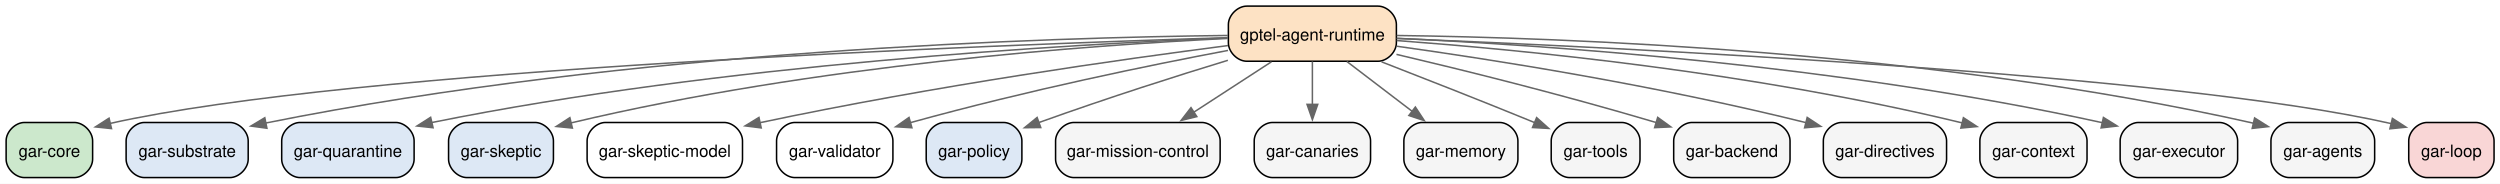
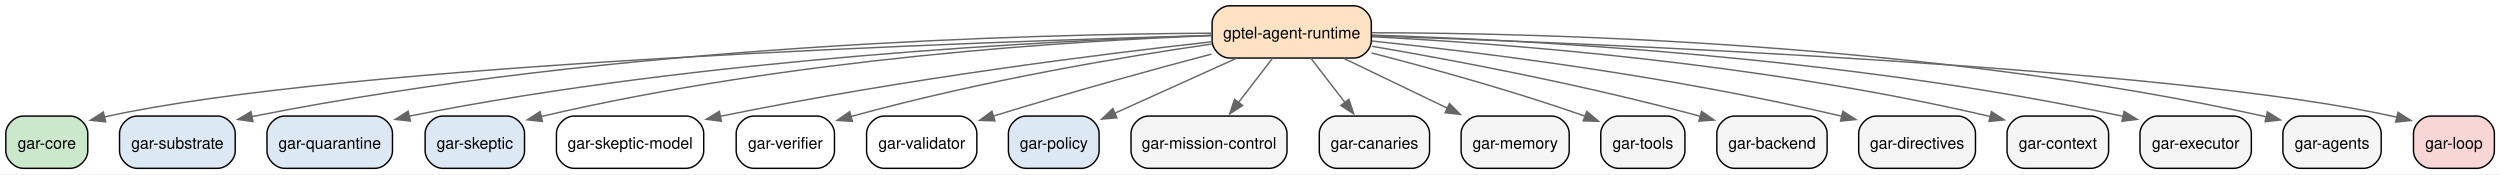
- <svg xmlns="http://www.w3.org/2000/svg" width="1633pt" height="120pt" viewBox="0.00 0.00 1633.00 120.00">
+ <svg xmlns="http://www.w3.org/2000/svg" width="1723pt" height="120pt" viewBox="0.00 0.00 1723.00 120.00">
  <g id="graph0" class="graph" transform="scale(1 1) rotate(0) translate(4 116)">
-     <polygon fill="white" stroke="none" points="-4,4 -4,-116 1629.12,-116 1629.12,4 -4,4" />
+     <polygon fill="white" stroke="none" points="-4,4 -4,-116 1719.12,-116 1719.12,4 -4,4" />
    <g id="node1" class="node">
-       <path fill="#fde2c4" stroke="black" d="M896.12,-112C896.12,-112 810.38,-112 810.38,-112 804.38,-112 798.38,-106 798.38,-100 798.38,-100 798.38,-88 798.38,-88 798.38,-82 804.38,-76 810.38,-76 810.38,-76 896.12,-76 896.12,-76 902.12,-76 908.12,-82 908.12,-88 908.12,-88 908.12,-100 908.12,-100 908.12,-106 902.12,-112 896.12,-112" />
-       <text xml:space="preserve" text-anchor="middle" x="853.25" y="-89.55" font-family="Helvetica,sans-Serif" font-size="11.00">gptel-agent-runtime</text>
+       <path fill="#fde2c4" stroke="black" d="M929.12,-112C929.12,-112 843.38,-112 843.38,-112 837.38,-112 831.38,-106 831.38,-100 831.38,-100 831.38,-88 831.38,-88 831.38,-82 837.38,-76 843.38,-76 843.38,-76 929.12,-76 929.12,-76 935.12,-76 941.12,-82 941.12,-88 941.12,-88 941.12,-100 941.12,-100 941.12,-106 935.12,-112 929.12,-112" />
+       <text xml:space="preserve" text-anchor="middle" x="886.25" y="-89.55" font-family="Helvetica,sans-Serif" font-size="11.00">gptel-agent-runtime</text>
    </g>
    <g id="node2" class="node">
      <path fill="#cce8cc" stroke="black" d="M44.5,-36C44.5,-36 12,-36 12,-36 6,-36 0,-30 0,-24 0,-24 0,-12 0,-12 0,-6 6,0 12,0 12,0 44.5,0 44.5,0 50.5,0 56.5,-6 56.5,-12 56.5,-12 56.5,-24 56.5,-24 56.5,-30 50.5,-36 44.5,-36" />
      <text xml:space="preserve" text-anchor="middle" x="28.25" y="-13.55" font-family="Helvetica,sans-Serif" font-size="11.00">gar-core</text>
    </g>
    <g id="edge1" class="edge">
-       <path fill="none" stroke="#666666" d="M798.09,-91.42C646.78,-86.71 226.56,-71.03 67.8,-35.35" />
-       <polygon fill="#666666" stroke="#666666" points="68.84,-32 58.31,-33.1 67.23,-38.81 68.84,-32" />
+       <path fill="none" stroke="#666666" d="M831.07,-91.61C675.27,-87.29 233.25,-72.35 67.79,-35.35" />
+       <polygon fill="#666666" stroke="#666666" points="68.84,-32 58.3,-33.11 67.23,-38.81 68.84,-32" />
    </g>
    <g id="node3" class="node">
      <path fill="#dde8f5" stroke="black" d="M146.12,-36C146.12,-36 90.38,-36 90.38,-36 84.38,-36 78.38,-30 78.38,-24 78.38,-24 78.38,-12 78.38,-12 78.38,-6 84.38,0 90.38,0 90.38,0 146.12,0 146.12,0 152.12,0 158.12,-6 158.12,-12 158.12,-12 158.12,-24 158.12,-24 158.12,-30 152.12,-36 146.12,-36" />
      <text xml:space="preserve" text-anchor="middle" x="118.25" y="-13.55" font-family="Helvetica,sans-Serif" font-size="11.00">gar-substrate</text>
    </g>
    <g id="edge2" class="edge">
-       <path fill="none" stroke="#666666" d="M798.09,-92.84C682.78,-91.55 407.98,-83.51 169.35,-35.6" />
-       <polygon fill="#666666" stroke="#666666" points="170.35,-32.23 159.86,-33.66 168.96,-39.09 170.35,-32.23" />
+       <path fill="none" stroke="#666666" d="M831.2,-93.14C711.97,-92.48 421.14,-85.64 169.56,-35.63" />
+       <polygon fill="#666666" stroke="#666666" points="170.35,-32.22 159.85,-33.67 168.96,-39.08 170.35,-32.22" />
    </g>
    <g id="node4" class="node">
      <path fill="#dde8f5" stroke="black" d="M254.5,-36C254.5,-36 192,-36 192,-36 186,-36 180,-30 180,-24 180,-24 180,-12 180,-12 180,-6 186,0 192,0 192,0 254.5,0 254.5,0 260.5,0 266.5,-6 266.5,-12 266.5,-12 266.5,-24 266.5,-24 266.5,-30 260.5,-36 254.5,-36" />
      <text xml:space="preserve" text-anchor="middle" x="223.25" y="-13.55" font-family="Helvetica,sans-Serif" font-size="11.00">gar-quarantine</text>
    </g>
    <g id="edge3" class="edge">
-       <path fill="none" stroke="#666666" d="M798,-91.21C694.89,-87.06 466.55,-74.03 278.25,-36 278.13,-35.98 278.02,-35.95 277.9,-35.93" />
-       <polygon fill="#666666" stroke="#666666" points="278.88,-32.56 268.35,-33.7 277.29,-39.38 278.88,-32.56" />
+       <path fill="none" stroke="#666666" d="M831.2,-91.63C723.85,-88.13 479.44,-76.08 278.25,-36 278.13,-35.98 278.02,-35.95 277.9,-35.93" />
+       <polygon fill="#666666" stroke="#666666" points="278.88,-32.56 268.35,-33.72 277.3,-39.38 278.88,-32.56" />
    </g>
    <g id="node5" class="node">
      <path fill="#dde8f5" stroke="black" d="M345.5,-36C345.5,-36 301,-36 301,-36 295,-36 289,-30 289,-24 289,-24 289,-12 289,-12 289,-6 295,0 301,0 301,0 345.5,0 345.5,0 351.5,0 357.5,-6 357.5,-12 357.5,-12 357.5,-24 357.5,-24 357.5,-30 351.5,-36 345.5,-36" />
      <text xml:space="preserve" text-anchor="middle" x="323.25" y="-13.55" font-family="Helvetica,sans-Serif" font-size="11.00">gar-skeptic</text>
    </g>
    <g id="edge4" class="edge">
-       <path fill="none" stroke="#666666" d="M797.93,-90.89C709.1,-86.54 529.35,-73.83 368.9,-35.7" />
-       <polygon fill="#666666" stroke="#666666" points="369.88,-32.34 359.34,-33.39 368.24,-39.15 369.88,-32.34" />
+       <path fill="none" stroke="#666666" d="M831.03,-91.47C737.49,-87.89 542.08,-76.18 368.97,-35.71" />
+       <polygon fill="#666666" stroke="#666666" points="369.87,-32.32 359.34,-33.41 368.25,-39.13 369.87,-32.32" />
    </g>
    <g id="node6" class="node">
      <path fill="#ffffff" stroke="black" d="M469,-36C469,-36 391.5,-36 391.5,-36 385.5,-36 379.5,-30 379.5,-24 379.5,-24 379.5,-12 379.5,-12 379.5,-6 385.5,0 391.5,0 391.5,0 469,0 469,0 475,0 481,-6 481,-12 481,-12 481,-24 481,-24 481,-30 475,-36 469,-36" />
      <text xml:space="preserve" text-anchor="middle" x="430.25" y="-13.55" font-family="Helvetica,sans-Serif" font-size="11.00">gar-skeptic-model</text>
    </g>
    <g id="edge5" class="edge">
-       <path fill="none" stroke="#666666" d="M798.16,-86.24C729.28,-77.35 607.62,-60.25 492.36,-35.85" />
-       <polygon fill="#666666" stroke="#666666" points="493.22,-32.45 482.71,-33.78 491.75,-39.29 493.22,-32.45" />
+       <path fill="none" stroke="#666666" d="M831.06,-87.2C756.68,-78.91 620.02,-61.97 492.36,-35.82" />
+       <polygon fill="#666666" stroke="#666666" points="493.2,-32.42 482.7,-33.82 491.78,-39.28 493.2,-32.42" />
    </g>
    <g id="node7" class="node">
-       <path fill="#ffffff" stroke="black" d="M567.25,-36C567.25,-36 515.25,-36 515.25,-36 509.25,-36 503.25,-30 503.25,-24 503.25,-24 503.25,-12 503.25,-12 503.25,-6 509.25,0 515.25,0 515.25,0 567.25,0 567.25,0 573.25,0 579.25,-6 579.25,-12 579.25,-12 579.25,-24 579.25,-24 579.25,-30 573.25,-36 567.25,-36" />
-       <text xml:space="preserve" text-anchor="middle" x="541.25" y="-13.55" font-family="Helvetica,sans-Serif" font-size="11.00">gar-validator</text>
+       <path fill="#ffffff" stroke="black" d="M559.12,-36C559.12,-36 515.38,-36 515.38,-36 509.38,-36 503.38,-30 503.38,-24 503.38,-24 503.38,-12 503.38,-12 503.38,-6 509.38,0 515.38,0 515.38,0 559.12,0 559.12,0 565.12,0 571.12,-6 571.12,-12 571.12,-12 571.12,-24 571.12,-24 571.12,-30 565.12,-36 559.12,-36" />
+       <text xml:space="preserve" text-anchor="middle" x="537.25" y="-13.55" font-family="Helvetica,sans-Serif" font-size="11.00">gar-verifier</text>
    </g>
    <g id="edge6" class="edge">
-       <path fill="none" stroke="#666666" d="M798.12,-83.06C746.99,-73.39 668.64,-57.43 590.63,-35.88" />
-       <polygon fill="#666666" stroke="#666666" points="591.66,-32.54 581.09,-33.21 589.77,-39.28 591.66,-32.54" />
+       <path fill="none" stroke="#666666" d="M830.94,-85.62C771.84,-77.07 675.39,-61.22 582.46,-35.7" />
+       <polygon fill="#666666" stroke="#666666" points="583.47,-32.35 572.9,-33.03 581.59,-39.09 583.47,-32.35" />
    </g>
    <g id="node8" class="node">
-       <path fill="#dde8f5" stroke="black" d="M651.5,-36C651.5,-36 613,-36 613,-36 607,-36 601,-30 601,-24 601,-24 601,-12 601,-12 601,-6 607,0 613,0 613,0 651.5,0 651.5,0 657.5,0 663.5,-6 663.5,-12 663.5,-12 663.5,-24 663.5,-24 663.5,-30 657.5,-36 651.5,-36" />
-       <text xml:space="preserve" text-anchor="middle" x="632.25" y="-13.55" font-family="Helvetica,sans-Serif" font-size="11.00">gar-policy</text>
+       <path fill="#ffffff" stroke="black" d="M657.25,-36C657.25,-36 605.25,-36 605.25,-36 599.25,-36 593.25,-30 593.25,-24 593.25,-24 593.25,-12 593.25,-12 593.25,-6 599.25,0 605.25,0 605.25,0 657.25,0 657.25,0 663.25,0 669.25,-6 669.25,-12 669.25,-12 669.25,-24 669.25,-24 669.25,-30 663.25,-36 657.25,-36" />
+       <text xml:space="preserve" text-anchor="middle" x="631.25" y="-13.55" font-family="Helvetica,sans-Serif" font-size="11.00">gar-validator</text>
    </g>
    <g id="edge7" class="edge">
-       <path fill="none" stroke="#666666" d="M798.05,-76.61C764.97,-66.52 721.92,-52.92 674.61,-35.97" />
-       <polygon fill="#666666" stroke="#666666" points="675.82,-32.69 665.22,-32.58 673.44,-39.27 675.82,-32.69" />
+       <path fill="none" stroke="#666666" d="M830.89,-78.71C791.69,-68.36 737.69,-53.63 680.42,-35.94" />
+       <polygon fill="#666666" stroke="#666666" points="681.72,-32.68 671.14,-33.05 679.64,-39.36 681.72,-32.68" />
    </g>
    <g id="node9" class="node">
-       <path fill="#f5f5f5" stroke="black" d="M781,-36C781,-36 697.5,-36 697.5,-36 691.5,-36 685.5,-30 685.5,-24 685.5,-24 685.5,-12 685.5,-12 685.5,-6 691.5,0 697.5,0 697.5,0 781,0 781,0 787,0 793,-6 793,-12 793,-12 793,-24 793,-24 793,-30 787,-36 781,-36" />
-       <text xml:space="preserve" text-anchor="middle" x="739.25" y="-13.55" font-family="Helvetica,sans-Serif" font-size="11.00">gar-mission-control</text>
+       <path fill="#dde8f5" stroke="black" d="M741.5,-36C741.5,-36 703,-36 703,-36 697,-36 691,-30 691,-24 691,-24 691,-12 691,-12 691,-6 697,0 703,0 703,0 741.5,0 741.5,0 747.5,0 753.5,-6 753.5,-12 753.5,-12 753.5,-24 753.5,-24 753.5,-30 747.5,-36 741.5,-36" />
+       <text xml:space="preserve" text-anchor="middle" x="722.25" y="-13.55" font-family="Helvetica,sans-Serif" font-size="11.00">gar-policy</text>
    </g>
    <g id="edge8" class="edge">
-       <path fill="none" stroke="#666666" d="M826.52,-75.65C811.34,-65.79 792.12,-53.32 775.58,-42.58" />
-       <polygon fill="#666666" stroke="#666666" points="777.77,-39.83 767.48,-37.32 773.96,-45.7 777.77,-39.83" />
+       <path fill="none" stroke="#666666" d="M847.8,-75.65C822.67,-64.31 789.85,-49.5 764.07,-37.87" />
+       <polygon fill="#666666" stroke="#666666" points="765.79,-34.81 755.24,-33.88 762.91,-41.19 765.79,-34.81" />
    </g>
    <g id="node10" class="node">
-       <path fill="#f5f5f5" stroke="black" d="M879.25,-36C879.25,-36 827.25,-36 827.25,-36 821.25,-36 815.25,-30 815.25,-24 815.25,-24 815.25,-12 815.25,-12 815.25,-6 821.25,0 827.25,0 827.25,0 879.25,0 879.25,0 885.25,0 891.25,-6 891.25,-12 891.25,-12 891.25,-24 891.25,-24 891.25,-30 885.25,-36 879.25,-36" />
-       <text xml:space="preserve" text-anchor="middle" x="853.25" y="-13.55" font-family="Helvetica,sans-Serif" font-size="11.00">gar-canaries</text>
+       <path fill="#f5f5f5" stroke="black" d="M871,-36C871,-36 787.5,-36 787.5,-36 781.5,-36 775.5,-30 775.5,-24 775.5,-24 775.5,-12 775.5,-12 775.5,-6 781.5,0 787.5,0 787.5,0 871,0 871,0 877,0 883,-6 883,-12 883,-12 883,-24 883,-24 883,-30 877,-36 871,-36" />
+       <text xml:space="preserve" text-anchor="middle" x="829.25" y="-13.55" font-family="Helvetica,sans-Serif" font-size="11.00">gar-mission-control</text>
    </g>
    <g id="edge9" class="edge">
-       <path fill="none" stroke="#666666" d="M853.25,-75.84C853.25,-67.49 853.25,-57.23 853.25,-47.74" />
-       <polygon fill="#666666" stroke="#666666" points="856.75,-47.84 853.25,-37.84 849.75,-47.84 856.75,-47.84" />
+       <path fill="none" stroke="#666666" d="M873.03,-75.84C866.03,-66.75 857.28,-55.4 849.45,-45.23" />
+       <polygon fill="#666666" stroke="#666666" points="852.39,-43.31 843.52,-37.53 846.85,-47.58 852.39,-43.31" />
    </g>
    <g id="node11" class="node">
-       <path fill="#f5f5f5" stroke="black" d="M975.5,-36C975.5,-36 925,-36 925,-36 919,-36 913,-30 913,-24 913,-24 913,-12 913,-12 913,-6 919,0 925,0 925,0 975.5,0 975.5,0 981.5,0 987.5,-6 987.5,-12 987.5,-12 987.5,-24 987.5,-24 987.5,-30 981.5,-36 975.5,-36" />
-       <text xml:space="preserve" text-anchor="middle" x="950.25" y="-13.55" font-family="Helvetica,sans-Serif" font-size="11.00">gar-memory</text>
+       <path fill="#f5f5f5" stroke="black" d="M969.25,-36C969.25,-36 917.25,-36 917.25,-36 911.25,-36 905.25,-30 905.25,-24 905.25,-24 905.25,-12 905.25,-12 905.25,-6 911.25,0 917.25,0 917.25,0 969.25,0 969.25,0 975.25,0 981.25,-6 981.25,-12 981.25,-12 981.25,-24 981.25,-24 981.25,-30 975.25,-36 969.25,-36" />
+       <text xml:space="preserve" text-anchor="middle" x="943.25" y="-13.55" font-family="Helvetica,sans-Serif" font-size="11.00">gar-canaries</text>
    </g>
    <g id="edge10" class="edge">
-       <path fill="none" stroke="#666666" d="M875.75,-75.84C888.51,-66.1 904.68,-53.76 918.7,-43.07" />
-       <polygon fill="#666666" stroke="#666666" points="920.51,-46.09 926.34,-37.24 916.26,-40.53 920.51,-46.09" />
+       <path fill="none" stroke="#666666" d="M899.47,-75.84C906.47,-66.75 915.22,-55.4 923.05,-45.23" />
+       <polygon fill="#666666" stroke="#666666" points="925.65,-47.58 928.98,-37.53 920.11,-43.31 925.65,-47.58" />
    </g>
    <g id="node12" class="node">
-       <path fill="#f5f5f5" stroke="black" d="M1055.25,-36C1055.25,-36 1021.25,-36 1021.25,-36 1015.25,-36 1009.25,-30 1009.25,-24 1009.25,-24 1009.25,-12 1009.25,-12 1009.25,-6 1015.25,0 1021.25,0 1021.25,0 1055.25,0 1055.25,0 1061.25,0 1067.25,-6 1067.25,-12 1067.25,-12 1067.25,-24 1067.25,-24 1067.25,-30 1061.25,-36 1055.25,-36" />
-       <text xml:space="preserve" text-anchor="middle" x="1038.25" y="-13.55" font-family="Helvetica,sans-Serif" font-size="11.00">gar-tools</text>
+       <path fill="#f5f5f5" stroke="black" d="M1065.5,-36C1065.5,-36 1015,-36 1015,-36 1009,-36 1003,-30 1003,-24 1003,-24 1003,-12 1003,-12 1003,-6 1009,0 1015,0 1015,0 1065.5,0 1065.5,0 1071.5,0 1077.5,-6 1077.5,-12 1077.5,-12 1077.5,-24 1077.5,-24 1077.5,-30 1071.5,-36 1065.5,-36" />
+       <text xml:space="preserve" text-anchor="middle" x="1040.25" y="-13.55" font-family="Helvetica,sans-Serif" font-size="11.00">gar-memory</text>
    </g>
    <g id="edge11" class="edge">
-       <path fill="none" stroke="#666666" d="M898.44,-75.6C927.12,-64.47 964.95,-49.62 998.25,-36 998.36,-35.96 998.47,-35.91 998.58,-35.87" />
-       <polygon fill="#666666" stroke="#666666" points="999.72,-39.18 1007.62,-32.11 997.04,-32.71 999.72,-39.18" />
+       <path fill="none" stroke="#666666" d="M922.36,-75.65C943.63,-65.43 970.78,-52.38 993.66,-41.39" />
+       <polygon fill="#666666" stroke="#666666" points="994.97,-44.64 1002.47,-37.15 991.94,-38.33 994.97,-44.64" />
    </g>
    <g id="node13" class="node">
-       <path fill="#f5f5f5" stroke="black" d="M1153.25,-36C1153.25,-36 1101.25,-36 1101.25,-36 1095.25,-36 1089.25,-30 1089.25,-24 1089.25,-24 1089.25,-12 1089.25,-12 1089.25,-6 1095.25,0 1101.25,0 1101.25,0 1153.25,0 1153.25,0 1159.25,0 1165.25,-6 1165.25,-12 1165.25,-12 1165.25,-24 1165.25,-24 1165.25,-30 1159.25,-36 1153.25,-36" />
-       <text xml:space="preserve" text-anchor="middle" x="1127.25" y="-13.55" font-family="Helvetica,sans-Serif" font-size="11.00">gar-backend</text>
+       <path fill="#f5f5f5" stroke="black" d="M1145.25,-36C1145.25,-36 1111.25,-36 1111.25,-36 1105.25,-36 1099.25,-30 1099.25,-24 1099.25,-24 1099.25,-12 1099.25,-12 1099.25,-6 1105.25,0 1111.25,0 1111.25,0 1145.25,0 1145.25,0 1151.25,0 1157.25,-6 1157.25,-12 1157.25,-12 1157.25,-24 1157.25,-24 1157.25,-30 1151.25,-36 1145.25,-36" />
+       <text xml:space="preserve" text-anchor="middle" x="1128.25" y="-13.55" font-family="Helvetica,sans-Serif" font-size="11.00">gar-tools</text>
    </g>
    <g id="edge12" class="edge">
-       <path fill="none" stroke="#666666" d="M908.17,-80.48C951.53,-70.28 1013.75,-54.95 1078.07,-35.89" />
-       <polygon fill="#666666" stroke="#666666" points="1078.81,-39.33 1087.38,-33.11 1076.8,-32.62 1078.81,-39.33" />
+       <path fill="none" stroke="#666666" d="M941.28,-79.49C982.23,-68.95 1039.27,-53.24 1088.25,-36 1088.36,-35.96 1088.47,-35.92 1088.58,-35.88" />
+       <polygon fill="#666666" stroke="#666666" points="1089.62,-39.23 1097.73,-32.41 1087.14,-32.69 1089.62,-39.23" />
    </g>
    <g id="node14" class="node">
-       <path fill="#f5f5f5" stroke="black" d="M1255.5,-36C1255.5,-36 1199,-36 1199,-36 1193,-36 1187,-30 1187,-24 1187,-24 1187,-12 1187,-12 1187,-6 1193,0 1199,0 1199,0 1255.5,0 1255.5,0 1261.5,0 1267.5,-6 1267.5,-12 1267.5,-12 1267.5,-24 1267.5,-24 1267.5,-30 1261.5,-36 1255.5,-36" />
-       <text xml:space="preserve" text-anchor="middle" x="1227.25" y="-13.55" font-family="Helvetica,sans-Serif" font-size="11.00">gar-directives</text>
+       <path fill="#f5f5f5" stroke="black" d="M1243.25,-36C1243.25,-36 1191.25,-36 1191.25,-36 1185.25,-36 1179.25,-30 1179.25,-24 1179.25,-24 1179.25,-12 1179.25,-12 1179.25,-6 1185.25,0 1191.25,0 1191.25,0 1243.25,0 1243.25,0 1249.25,0 1255.25,-6 1255.25,-12 1255.25,-12 1255.25,-24 1255.25,-24 1255.25,-30 1249.25,-36 1243.25,-36" />
+       <text xml:space="preserve" text-anchor="middle" x="1217.25" y="-13.55" font-family="Helvetica,sans-Serif" font-size="11.00">gar-backend</text>
    </g>
    <g id="edge13" class="edge">
-       <path fill="none" stroke="#666666" d="M908.35,-85.8C970.79,-77.07 1075.68,-60.74 1175.84,-35.85" />
-       <polygon fill="#666666" stroke="#666666" points="1176.46,-39.3 1185.3,-33.46 1174.75,-32.51 1176.46,-39.3" />
+       <path fill="none" stroke="#666666" d="M941.62,-84.08C996.51,-74.73 1083.09,-58.62 1168,-35.82" />
+       <polygon fill="#666666" stroke="#666666" points="1168.7,-39.26 1177.43,-33.25 1166.86,-32.5 1168.7,-39.26" />
    </g>
    <g id="node15" class="node">
-       <path fill="#f5f5f5" stroke="black" d="M1347.25,-36C1347.25,-36 1301.25,-36 1301.25,-36 1295.25,-36 1289.25,-30 1289.25,-24 1289.25,-24 1289.25,-12 1289.25,-12 1289.25,-6 1295.25,0 1301.25,0 1301.25,0 1347.25,0 1347.25,0 1353.25,0 1359.25,-6 1359.25,-12 1359.25,-12 1359.25,-24 1359.25,-24 1359.25,-30 1353.25,-36 1347.25,-36" />
-       <text xml:space="preserve" text-anchor="middle" x="1324.25" y="-13.55" font-family="Helvetica,sans-Serif" font-size="11.00">gar-context</text>
+       <path fill="#f5f5f5" stroke="black" d="M1345.5,-36C1345.5,-36 1289,-36 1289,-36 1283,-36 1277,-30 1277,-24 1277,-24 1277,-12 1277,-12 1277,-6 1283,0 1289,0 1289,0 1345.5,0 1345.5,0 1351.5,0 1357.5,-6 1357.5,-12 1357.5,-12 1357.5,-24 1357.5,-24 1357.5,-30 1351.5,-36 1345.5,-36" />
+       <text xml:space="preserve" text-anchor="middle" x="1317.25" y="-13.55" font-family="Helvetica,sans-Serif" font-size="11.00">gar-directives</text>
    </g>
    <g id="edge14" class="edge">
-       <path fill="none" stroke="#666666" d="M908.32,-89.51C987.97,-83.61 1139.88,-69.18 1278.06,-35.63" />
-       <polygon fill="#666666" stroke="#666666" points="1278.5,-39.13 1287.36,-33.33 1276.82,-32.33 1278.5,-39.13" />
+       <path fill="none" stroke="#666666" d="M941.57,-87.73C1013.88,-80.18 1144.46,-64.27 1265.57,-35.87" />
+       <polygon fill="#666666" stroke="#666666" points="1266.12,-39.34 1275.04,-33.62 1264.5,-32.53 1266.12,-39.34" />
    </g>
    <g id="node16" class="node">
-       <path fill="#f5f5f5" stroke="black" d="M1445.62,-36C1445.62,-36 1392.88,-36 1392.88,-36 1386.88,-36 1380.88,-30 1380.88,-24 1380.88,-24 1380.88,-12 1380.88,-12 1380.88,-6 1386.88,0 1392.88,0 1392.88,0 1445.62,0 1445.62,0 1451.62,0 1457.62,-6 1457.62,-12 1457.62,-12 1457.62,-24 1457.62,-24 1457.62,-30 1451.62,-36 1445.62,-36" />
-       <text xml:space="preserve" text-anchor="middle" x="1419.25" y="-13.55" font-family="Helvetica,sans-Serif" font-size="11.00">gar-executor</text>
+       <path fill="#f5f5f5" stroke="black" d="M1437.25,-36C1437.25,-36 1391.25,-36 1391.25,-36 1385.25,-36 1379.25,-30 1379.25,-24 1379.25,-24 1379.25,-12 1379.25,-12 1379.25,-6 1385.25,0 1391.25,0 1391.25,0 1437.25,0 1437.25,0 1443.25,0 1449.25,-6 1449.25,-12 1449.25,-12 1449.25,-24 1449.25,-24 1449.25,-30 1443.25,-36 1437.25,-36" />
+       <text xml:space="preserve" text-anchor="middle" x="1414.25" y="-13.55" font-family="Helvetica,sans-Serif" font-size="11.00">gar-context</text>
    </g>
    <g id="edge15" class="edge">
-       <path fill="none" stroke="#666666" d="M908.25,-90.98C1001.45,-86.68 1196.24,-73.91 1369.33,-35.83" />
-       <polygon fill="#666666" stroke="#666666" points="1369.96,-39.28 1378.95,-33.68 1368.43,-32.45 1369.96,-39.28" />
+       <path fill="none" stroke="#666666" d="M941.57,-90.7C1029.93,-86.11 1208.23,-73.08 1367.87,-35.64" />
+       <polygon fill="#666666" stroke="#666666" points="1368.46,-39.1 1377.37,-33.38 1366.84,-32.29 1368.46,-39.1" />
    </g>
    <g id="node17" class="node">
-       <path fill="#f5f5f5" stroke="black" d="M1535.12,-36C1535.12,-36 1491.38,-36 1491.38,-36 1485.38,-36 1479.38,-30 1479.38,-24 1479.38,-24 1479.38,-12 1479.38,-12 1479.38,-6 1485.38,0 1491.38,0 1491.38,0 1535.12,0 1535.12,0 1541.12,0 1547.12,-6 1547.12,-12 1547.12,-12 1547.12,-24 1547.12,-24 1547.12,-30 1541.12,-36 1535.12,-36" />
-       <text xml:space="preserve" text-anchor="middle" x="1513.25" y="-13.55" font-family="Helvetica,sans-Serif" font-size="11.00">gar-agents</text>
+       <path fill="#f5f5f5" stroke="black" d="M1535.62,-36C1535.62,-36 1482.88,-36 1482.88,-36 1476.88,-36 1470.88,-30 1470.88,-24 1470.88,-24 1470.88,-12 1470.88,-12 1470.88,-6 1476.88,0 1482.88,0 1482.88,0 1535.62,0 1535.62,0 1541.62,0 1547.62,-6 1547.62,-12 1547.62,-12 1547.62,-24 1547.62,-24 1547.62,-30 1541.62,-36 1535.62,-36" />
+       <text xml:space="preserve" text-anchor="middle" x="1509.25" y="-13.55" font-family="Helvetica,sans-Serif" font-size="11.00">gar-executor</text>
    </g>
    <g id="edge16" class="edge">
-       <path fill="none" stroke="#666666" d="M908.33,-92.82C1015.03,-91.42 1257.1,-83.07 1468.17,-35.48" />
-       <polygon fill="#666666" stroke="#666666" points="1468.71,-38.95 1477.67,-33.3 1467.14,-32.13 1468.71,-38.95" />
+       <path fill="none" stroke="#666666" d="M941.53,-91.81C1042.76,-88.71 1264.52,-77.61 1459.41,-35.79" />
+       <polygon fill="#666666" stroke="#666666" points="1459.94,-39.26 1468.96,-33.71 1458.44,-32.42 1459.94,-39.26" />
    </g>
    <g id="node18" class="node">
-       <path fill="#f9d6d6" stroke="black" d="M1613.12,-36C1613.12,-36 1581.38,-36 1581.38,-36 1575.38,-36 1569.38,-30 1569.38,-24 1569.38,-24 1569.38,-12 1569.38,-12 1569.38,-6 1575.38,0 1581.38,0 1581.38,0 1613.12,0 1613.12,0 1619.12,0 1625.12,-6 1625.12,-12 1625.12,-12 1625.12,-24 1625.12,-24 1625.12,-30 1619.12,-36 1613.12,-36" />
-       <text xml:space="preserve" text-anchor="middle" x="1597.25" y="-13.55" font-family="Helvetica,sans-Serif" font-size="11.00">gar-loop</text>
+       <path fill="#f5f5f5" stroke="black" d="M1625.12,-36C1625.12,-36 1581.38,-36 1581.38,-36 1575.38,-36 1569.38,-30 1569.38,-24 1569.38,-24 1569.38,-12 1569.38,-12 1569.38,-6 1575.38,0 1581.38,0 1581.38,0 1625.12,0 1625.12,0 1631.12,0 1637.12,-6 1637.12,-12 1637.12,-12 1637.12,-24 1637.12,-24 1637.12,-30 1631.12,-36 1625.12,-36" />
+       <text xml:space="preserve" text-anchor="middle" x="1603.25" y="-13.55" font-family="Helvetica,sans-Serif" font-size="11.00">gar-agents</text>
    </g>
    <g id="edge17" class="edge">
-       <path fill="none" stroke="#666666" d="M908.6,-90.88C1048.64,-85.16 1415.32,-67.79 1558,-35.24" />
-       <polygon fill="#666666" stroke="#666666" points="1558.72,-38.67 1567.62,-32.92 1557.08,-31.86 1558.72,-38.67" />
+       <path fill="none" stroke="#666666" d="M941.47,-93.44C1055.51,-93.25 1324.99,-87.12 1558.08,-35.49" />
+       <polygon fill="#666666" stroke="#666666" points="1558.69,-38.94 1567.68,-33.33 1557.15,-32.11 1558.69,-38.94" />
+     </g>
+     <g id="node19" class="node">
+       <path fill="#f9d6d6" stroke="black" d="M1703.12,-36C1703.12,-36 1671.38,-36 1671.38,-36 1665.38,-36 1659.38,-30 1659.38,-24 1659.38,-24 1659.38,-12 1659.38,-12 1659.38,-6 1665.38,0 1671.38,0 1671.38,0 1703.12,0 1703.12,0 1709.12,0 1715.12,-6 1715.12,-12 1715.12,-12 1715.12,-24 1715.12,-24 1715.12,-30 1709.12,-36 1703.12,-36" />
+       <text xml:space="preserve" text-anchor="middle" x="1687.25" y="-13.55" font-family="Helvetica,sans-Serif" font-size="11.00">gar-loop</text>
+     </g>
+     <g id="edge18" class="edge">
+       <path fill="none" stroke="#666666" d="M941.62,-91.27C1089.77,-86.26 1493.71,-70.06 1647.99,-35.23" />
+       <polygon fill="#666666" stroke="#666666" points="1648.71,-38.66 1657.62,-32.93 1647.08,-31.85 1648.71,-38.66" />
    </g>
  </g>
</svg>
